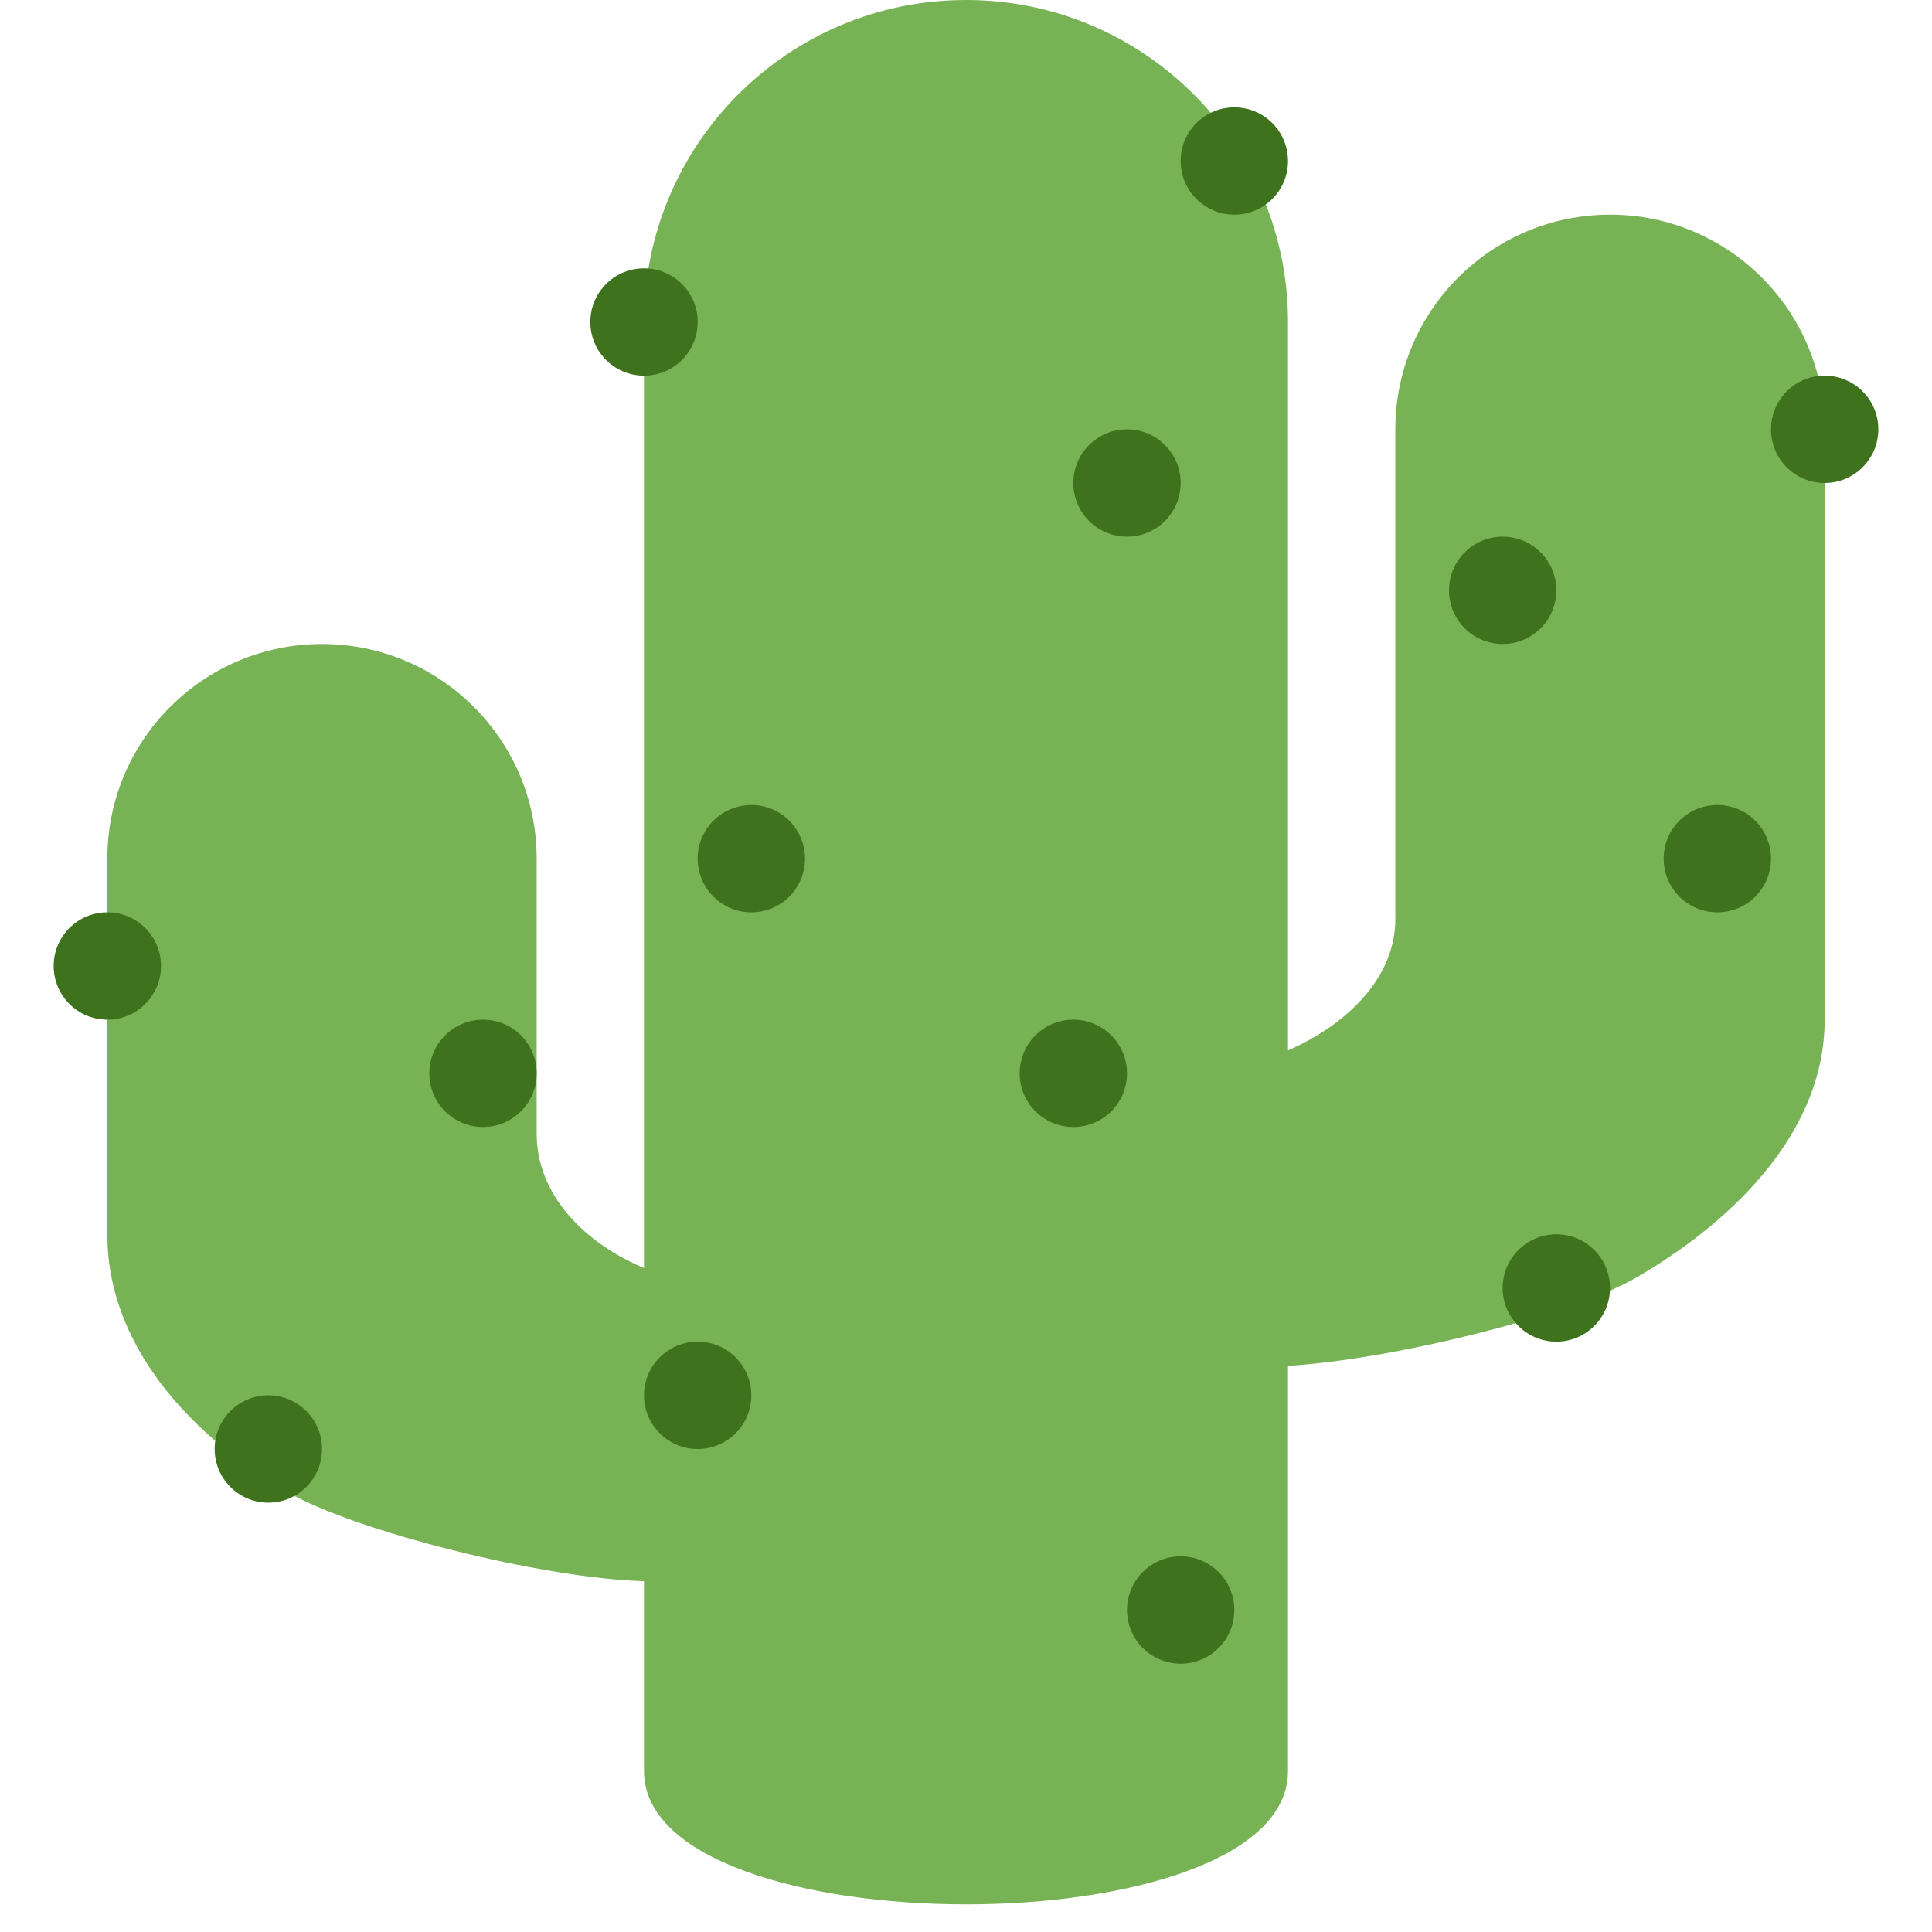
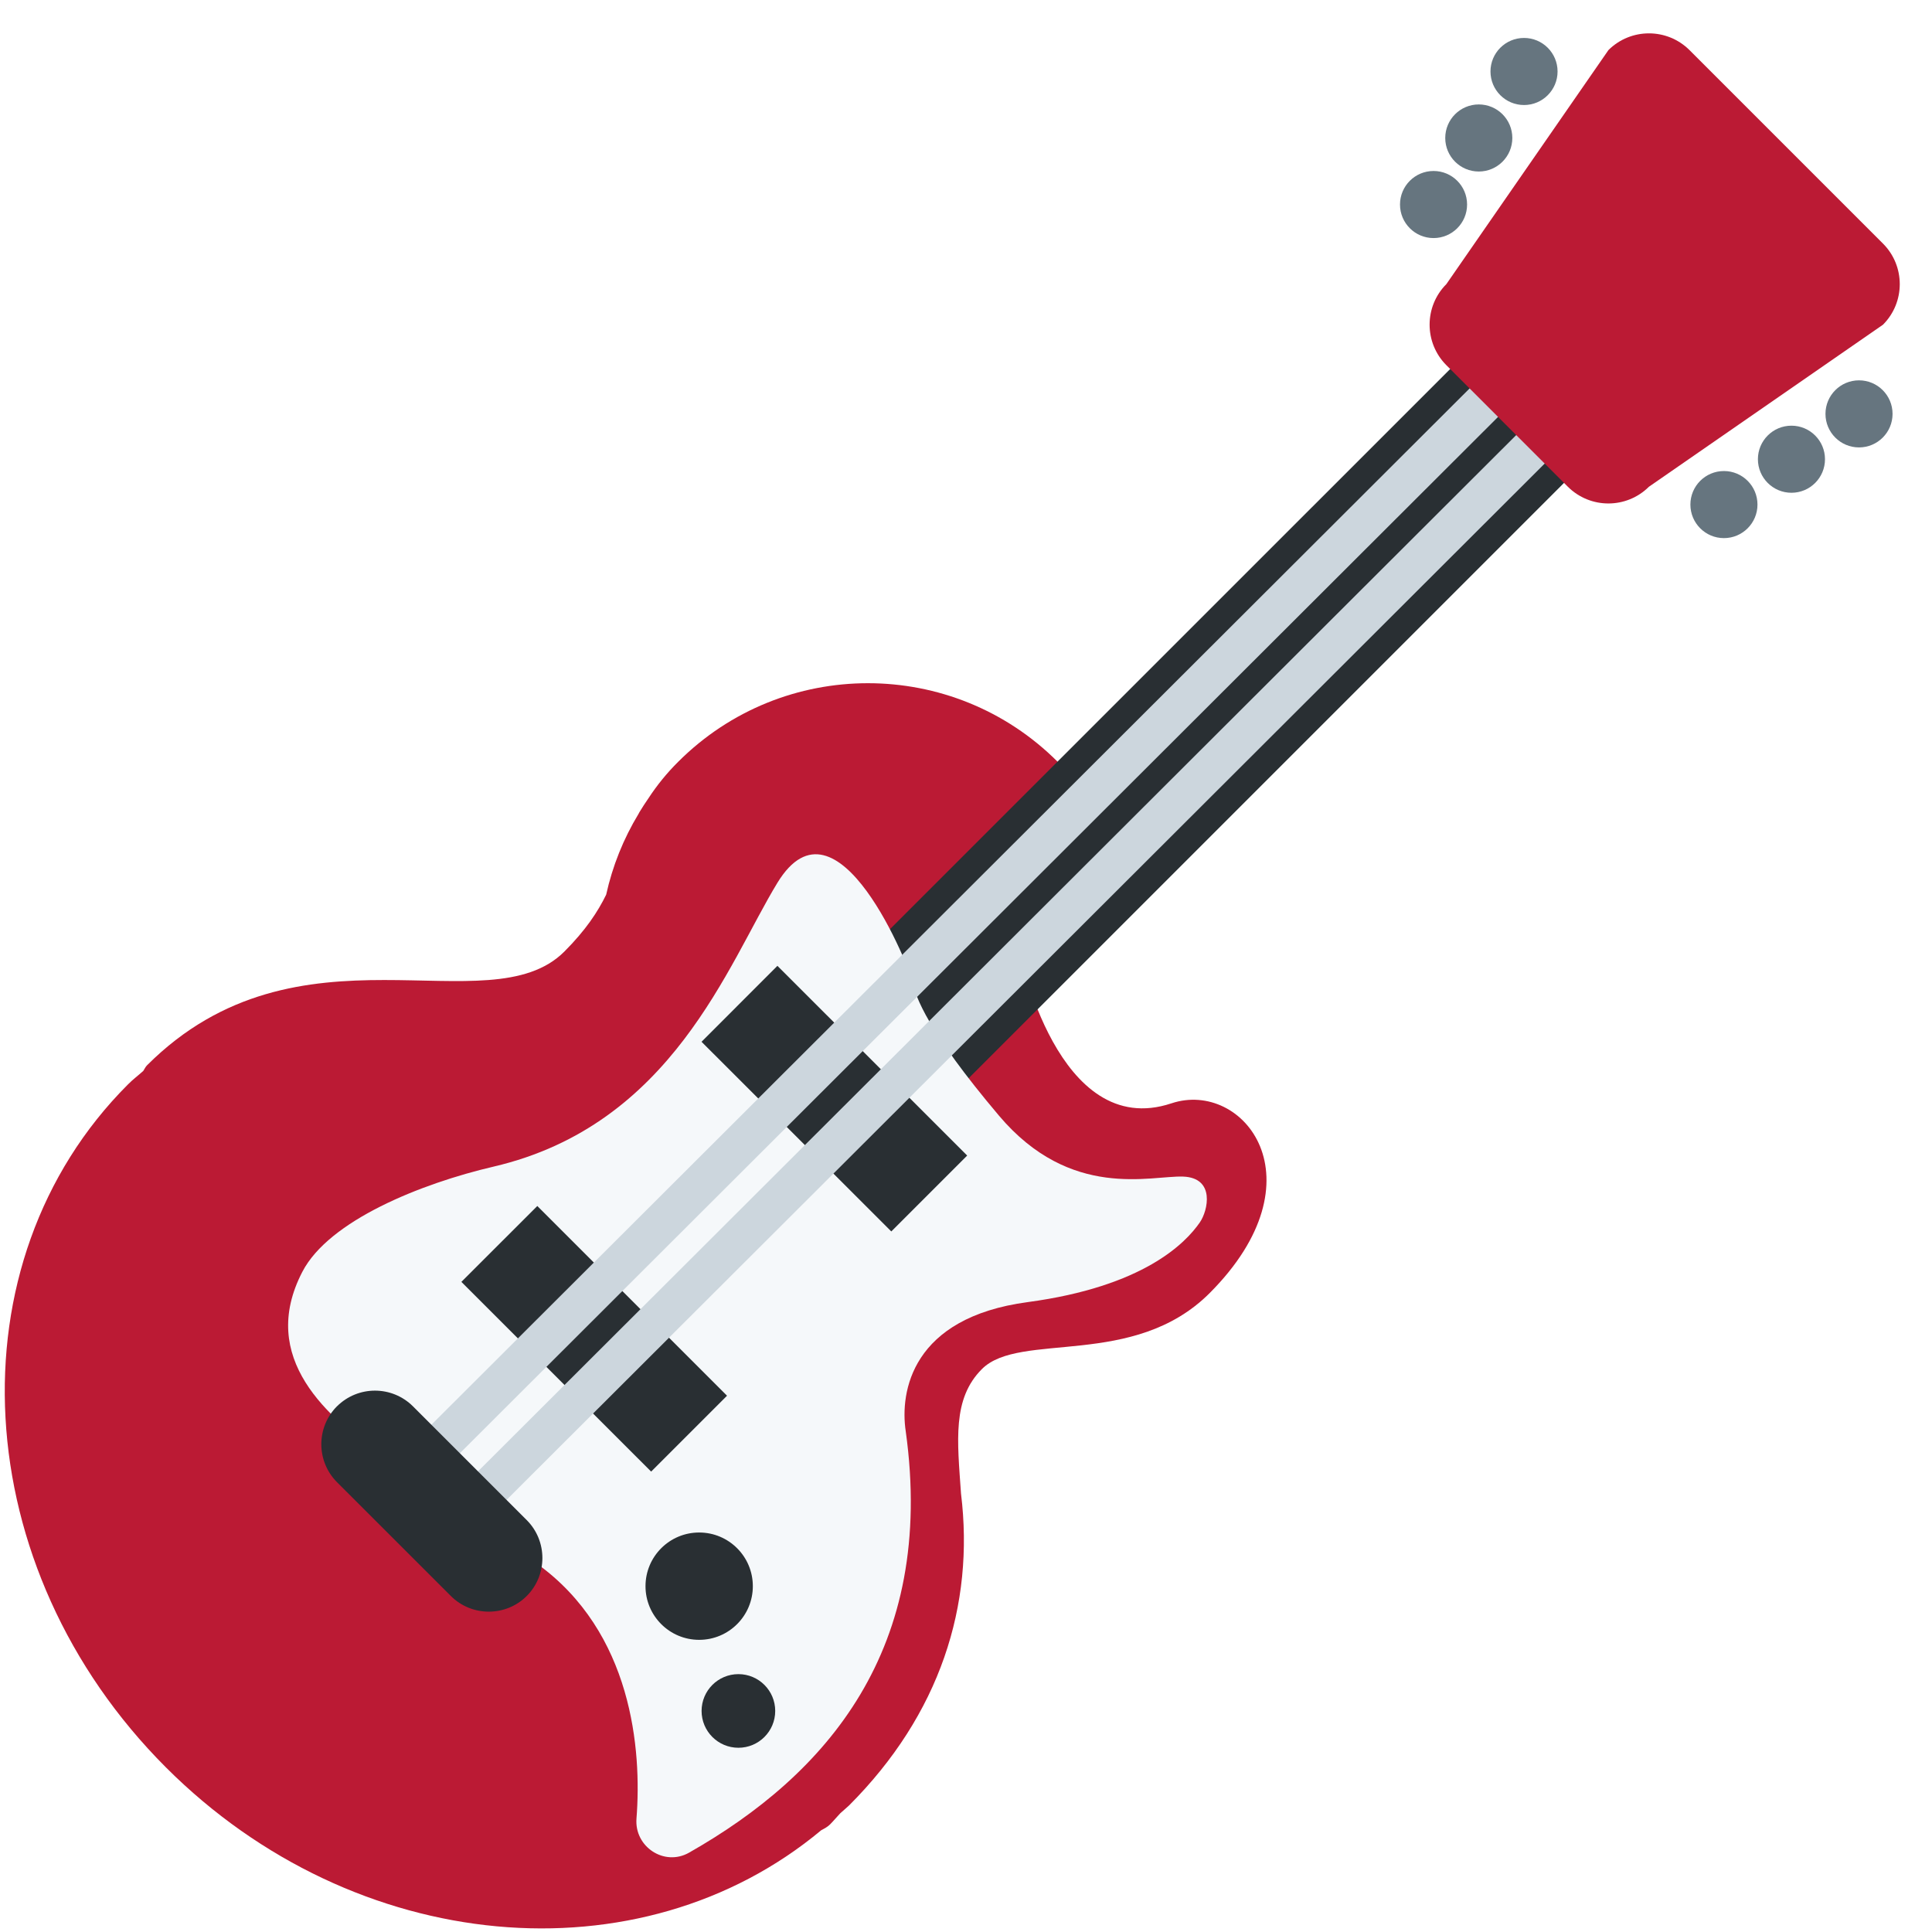
<svg xmlns="http://www.w3.org/2000/svg" viewBox="0 0 36 36">
-   <path fill="#77B255" d="M30 4a4 4 0 0 0-4 4v9.125c0 1.086-.887 1.96-2 2.448V6a6 6 0 0 0-12 0v17.629c-1.122-.475-2-1.371-2-2.504V16a4 4 0 0 0-8 0v7c0 2.209 1.75 3.875 3.375 4.812 1.244.718 4.731 1.6 6.625 1.651V33c0 3.313 12 3.313 12 0v-7.549c1.981-.119 5.291-.953 6.479-1.639C32.104 22.875 34 21.209 34 19V8a4 4 0 0 0-4-4z" />
-   <g fill="#3E721D">
-     <circle cx="12" cy="6" r="1" />
-     <circle cx="23" cy="3" r="1" />
-     <circle cx="21" cy="9" r="1" />
-     <circle cx="14" cy="16" r="1" />
-     <circle cx="20" cy="20" r="1" />
-     <circle cx="13" cy="26" r="1" />
-     <circle cx="5" cy="27" r="1" />
-     <circle cx="9" cy="20" r="1" />
-     <circle cx="2" cy="18" r="1" />
-     <circle cx="34" cy="8" r="1" />
-     <circle cx="28" cy="11" r="1" />
-     <circle cx="32" cy="16" r="1" />
-     <circle cx="29" cy="24" r="1" />
-     <circle cx="22" cy="30" r="1" />
-   </g>
+   <path fill="#BB1A34" d="M21.828 20.559C19.707 21.266 19 17.731 19 17.731s.965-.968.235-1.829c1.138-1.137.473-1.707.473-1.707a5 5 0 0 0-7.071 0 4.181 4.181 0 0 0-.553.678c-.061.086-.115.174-.17.262l-.014.027a4.98 4.98 0 0 0-.605 1.509c-.156.319-.379.659-.779 1.06-1.414 1.414-4.949-.707-7.778 2.121-.029.029-.045.069-.069.104-.094.084-.193.158-.284.25-3.319 3.319-3.003 9.018.708 12.728 3.524 3.525 8.84 3.979 12.209 1.17.058-.031.117-.061.165-.109.071-.072.126-.14.193-.21.053-.049.109-.093.161-.143 1.693-1.694 2.342-3.73 2.086-5.811-.068-.99-.165-1.766.39-2.321.707-.707 2.828 0 4.242-1.414 2.117-2.122.631-3.983-.711-3.537z" />
+   <path fill="#292F33" d="M14.987 18.91 30.326 3.572l2.121 2.122-15.339 15.339z" />
+   <path fill="#F5F8FA" d="M10.001 29.134c1.782 1.277 1.959 3.473 1.859 4.751-.042.528.519.898.979.637 2.563-1.456 4.602-3.789 4.038-7.853-.111-.735.111-2.117 2.272-2.406 2.161-.29 2.941-1.099 3.208-1.485.153-.221.29-.832-.312-.854-.601-.022-2.094.446-3.431-1.136-1.337-1.582-1.559-2.228-1.604-2.473-.045-.245-1.409-3.694-2.525-1.864-.927 1.521-1.958 4.509-5.287 5.287-1.355.316-3.069 1.005-3.564 1.96-.832 1.604.46 2.725 1.574 3.483 1.115.757 2.793 1.953 2.793 1.953z" />
+   <path fill="#292F33" d="m13.072 19.412 1.414-1.415 3.536 3.535-1.414 1.414zm-4.475 4.474 1.415-1.414 3.535 3.535-1.414 1.414z" />
+   <path fill="#CCD6DD" d="M7.396 27.189 29.198 5.427l.53.531L7.927 27.72zm.869.868L30.067 6.296l.53.531L8.796 28.59z" />
+   <path fill="#292F33" d="M9.815 28.325c.389.389.389 1.025 0 1.414s-1.025.389-1.414 0l-2.122-2.121a1.003 1.003 0 0 1 0-1.414h.001a1.003 1.003 0 0 1 1.414 0l2.121 2.121z" />
+   <circle cx="13.028" cy="29.556" r="1" fill="#292F33" />
+   <path fill="#292F33" d="M14.445 31.881a.686.686 0 1 1-1.372 0 .686.686 0 0 1 1.372 0z" />
+   <path fill="#BB1A34" d="M35.088 4.54a1.07 1.07 0 0 1-.001 1.51l-4.362 3.02a1.071 1.071 0 0 1-1.51 0L26.95 6.804a1.07 1.07 0 0 1 .001-1.51l3.02-4.361a1.071 1.071 0 0 1 1.51 0l3.607 3.607z" />
+   <circle cx="32.123" cy="9.402" r=".625" fill="#66757F" />
+   <circle cx="33.381" cy="8.557" r=".625" fill="#66757F" />
+   <circle cx="34.64" cy="7.712" r=".625" fill="#66757F" />
+   <circle cx="26.712" cy="3.811" r=".625" fill="#66757F" />
+   <circle cx="27.555" cy="2.571" r=".625" fill="#66757F" />
+   <circle cx="28.398" cy="1.332" r=".625" fill="#66757F" />
</svg>
